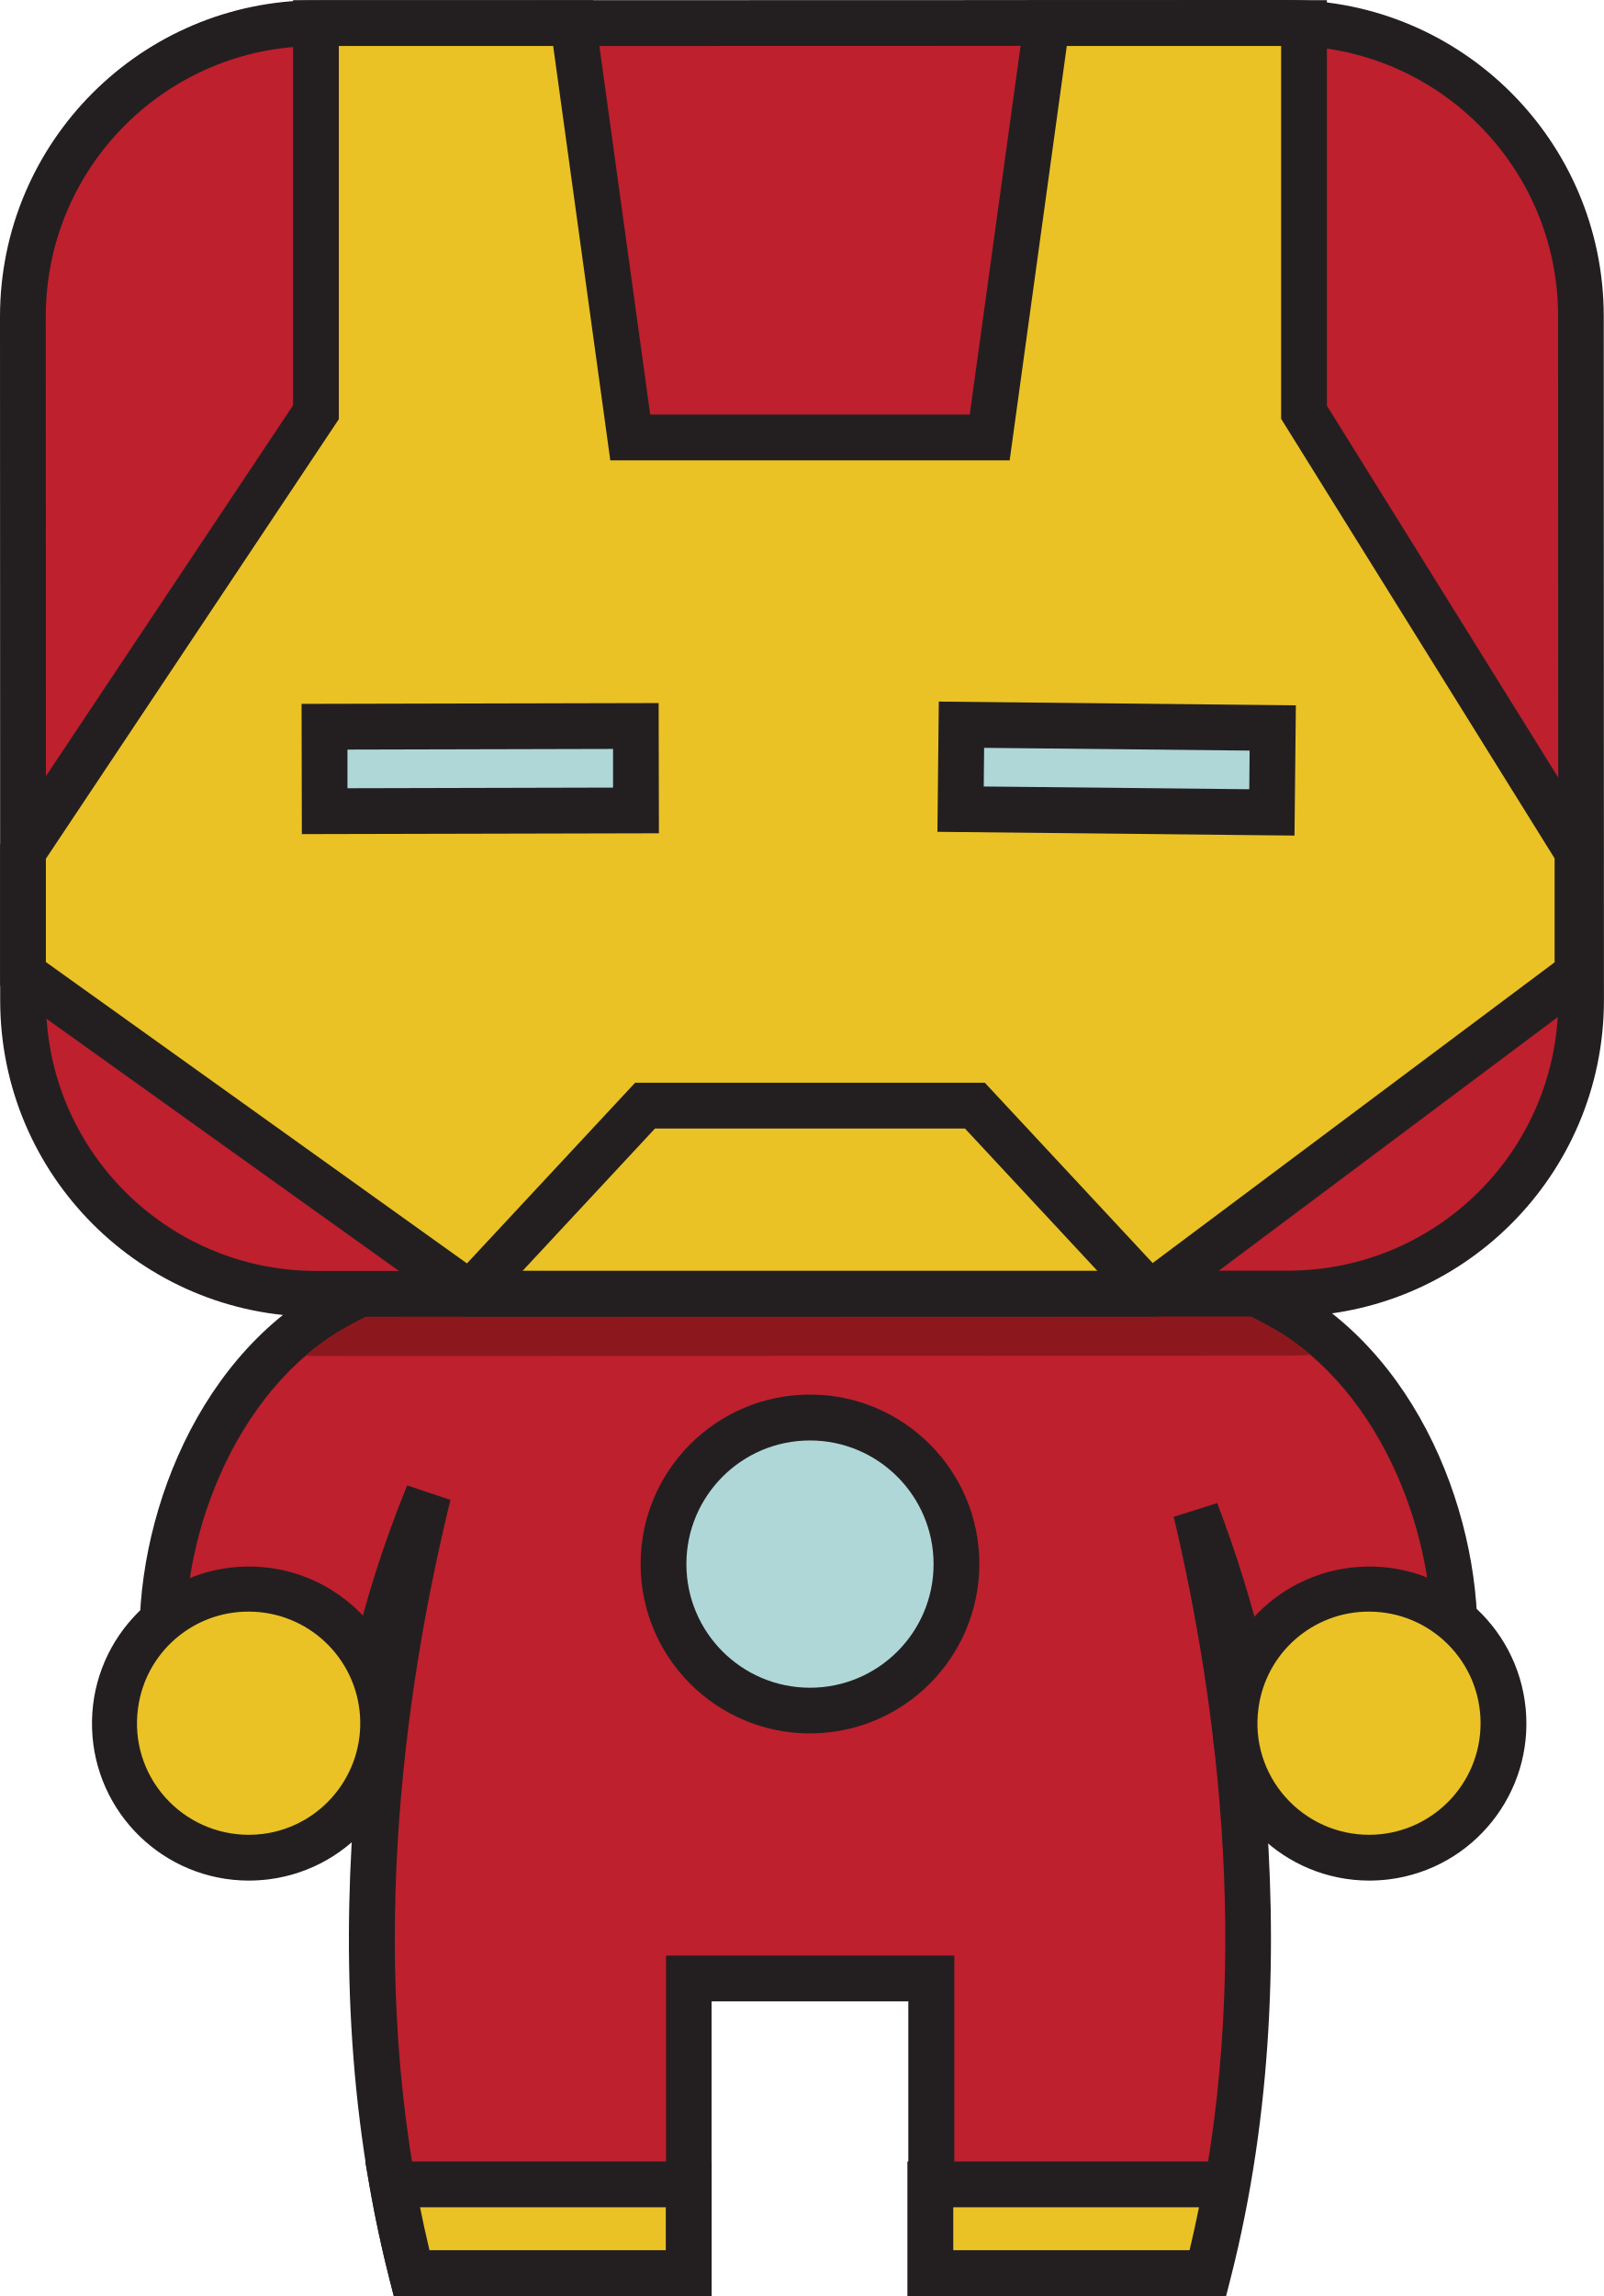
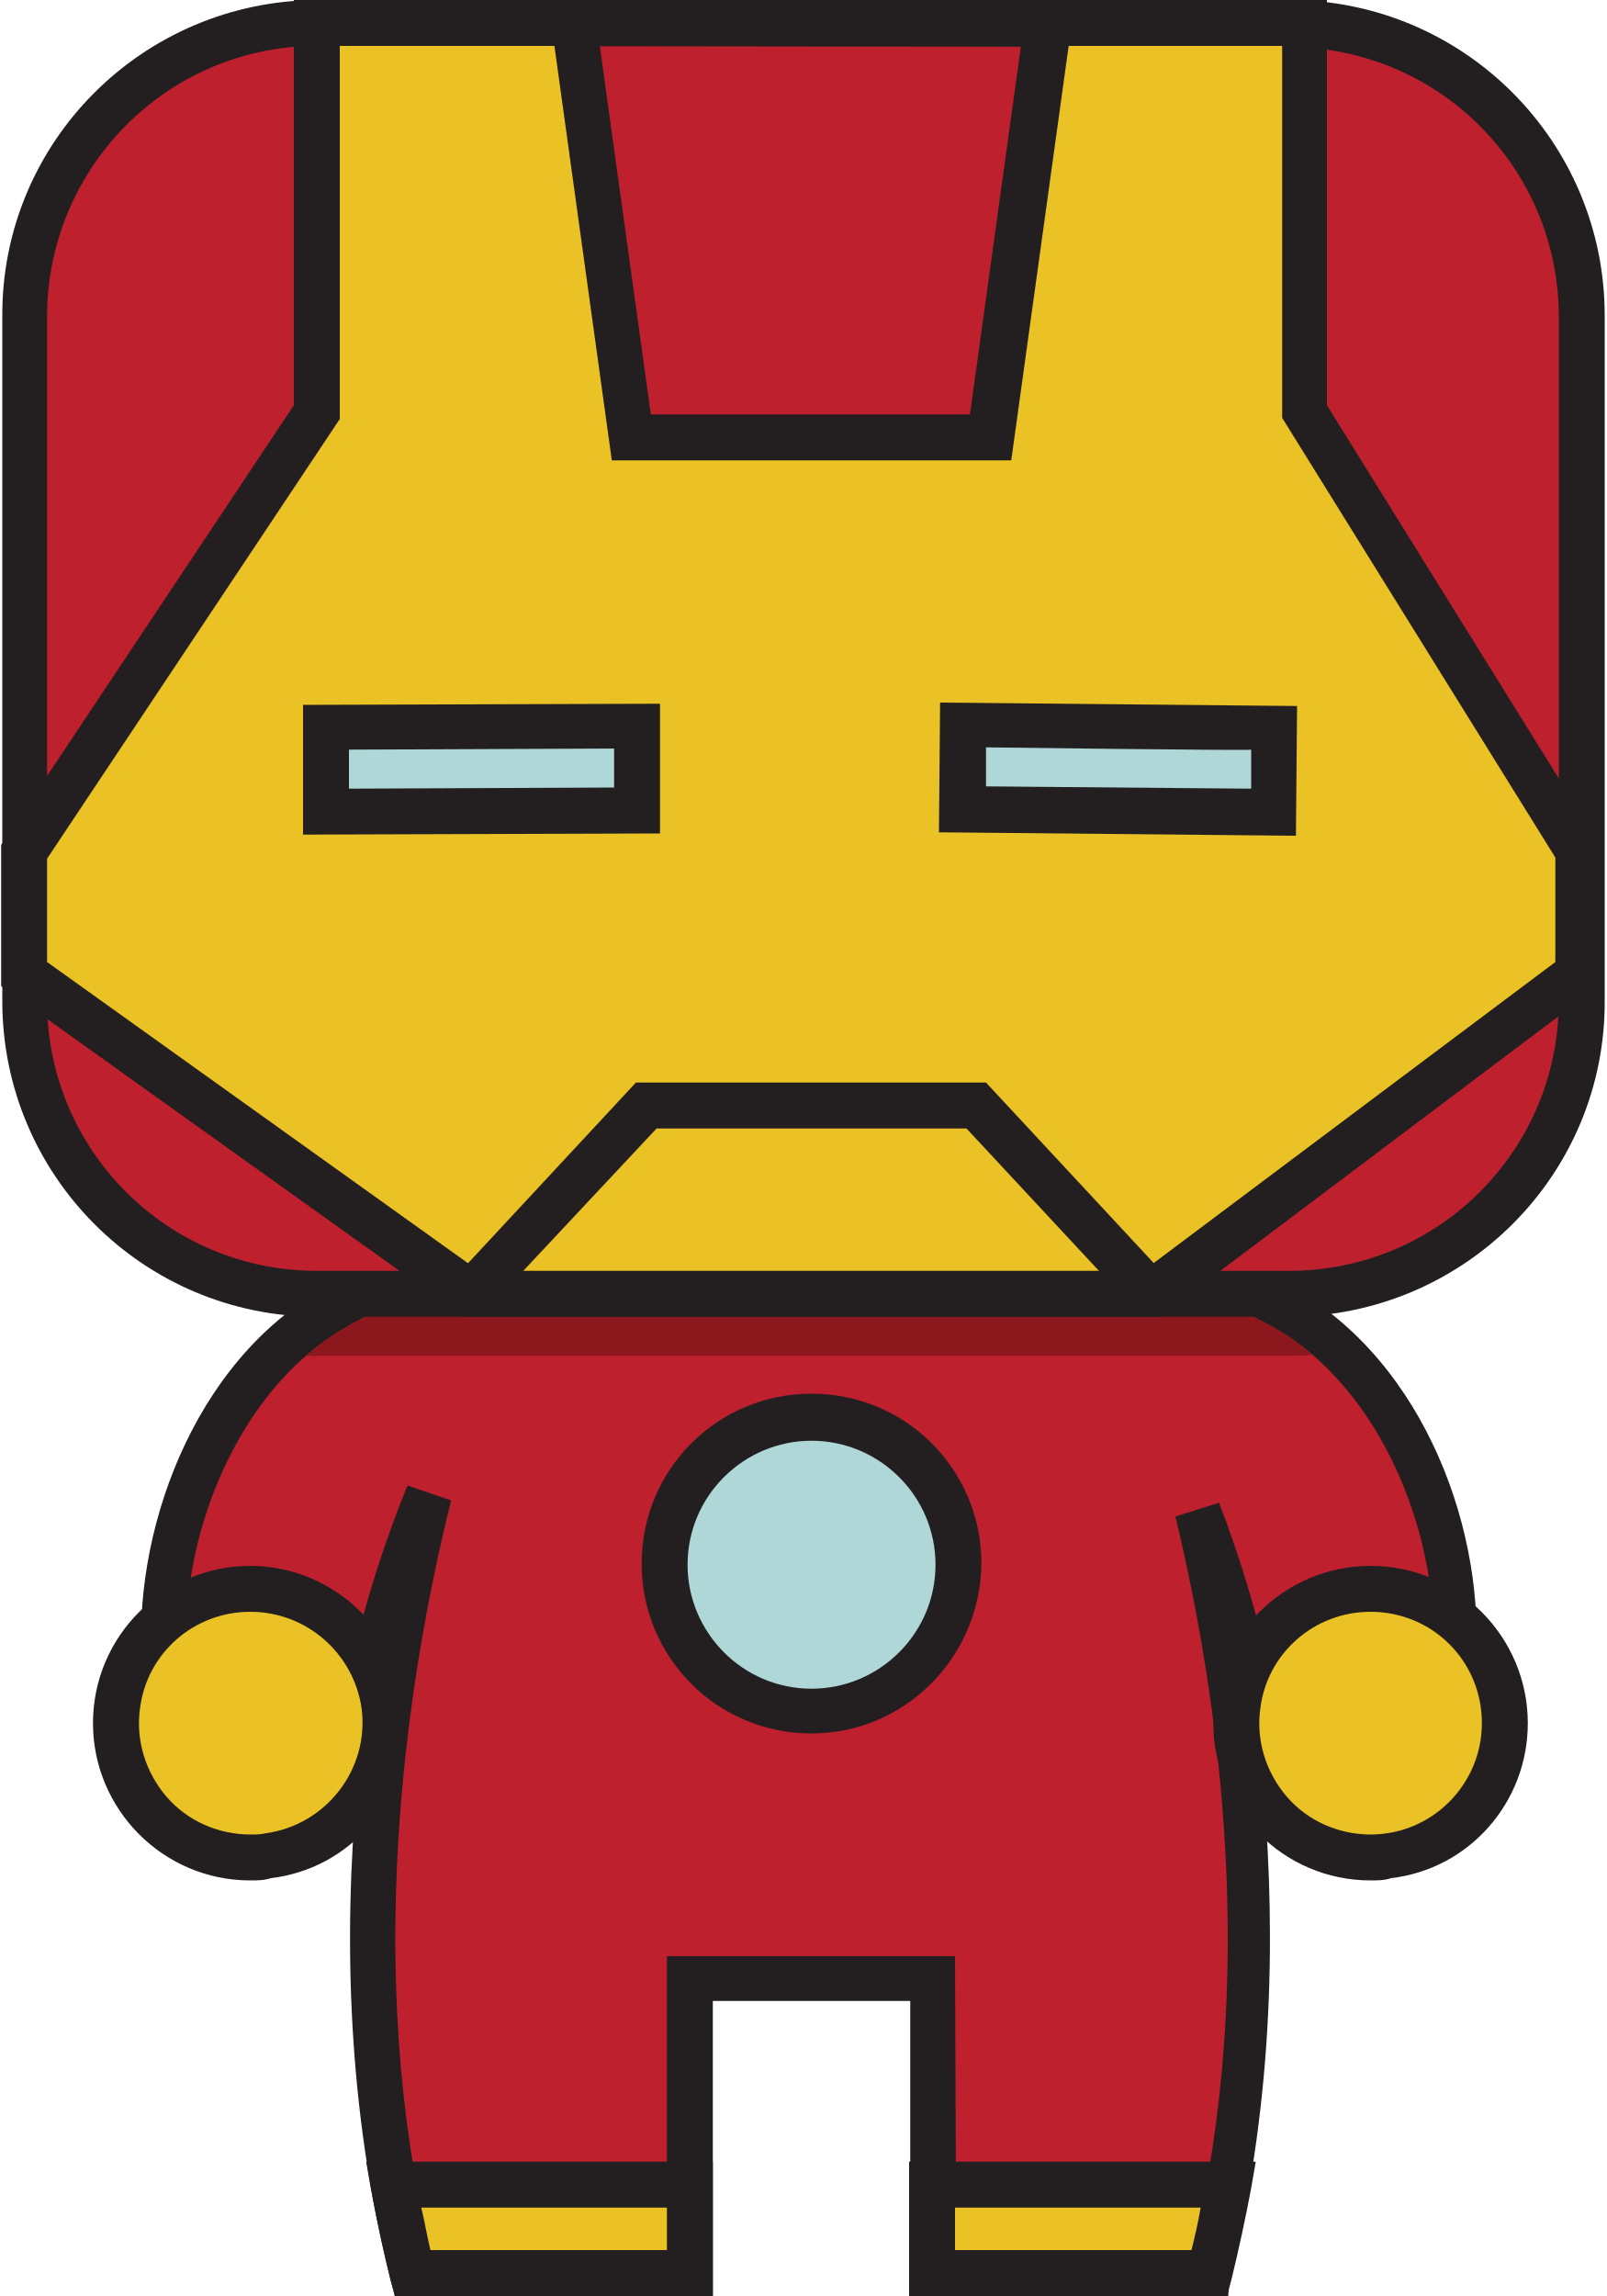
- <svg xmlns="http://www.w3.org/2000/svg" id="Ebene_1-2" width="175.19" height="250.71" viewBox="0 0 175.19 250.71">
-   <g id="Gruppe_155" data-name="Gruppe 155">
-     <g id="Gruppe_145" data-name="Gruppe 145">
-       <path id="Pfad_254" data-name="Pfad 254" d="M141.06,143.35a49.182,49.182,0,0,0-18.98-6.55c-2.31-6.16-3.96-9.68-3.96-9.68H58.83s-1.64,3.51-3.94,9.64a49.249,49.249,0,0,0-19.32,6.6c-20.2,12.45-23.32,48.6-8.92,53.18,14.3,4.55,11.15-12.34,20.12-33.35-5.66,23.1-9.62,54.4-1.8,85.03H75.24V216.05h26.49v32.17H132c7.61-29.81,4.06-60.25-1.35-83.16,8.03,20.13,5.47,35.9,19.34,31.48,14.39-4.58,11.27-40.73-8.92-53.18Z" fill="#be202e" />
-       <path id="Pfad_255" data-name="Pfad 255" d="M133.93,250.71H99.21V218.54H77.72v32.17H43.01l-.48-1.88c-4.7-18.41-5.15-37.05-3.67-53.69a8.83,8.83,0,0,1-8.06,4.64,16.294,16.294,0,0,1-4.92-.86c-5.58-1.78-9.37-7.51-10.37-15.72-1.68-13.71,4.31-33.08,18.74-41.98a51.214,51.214,0,0,1,18.82-6.73c2.03-5.3,3.44-8.31,3.5-8.44l.67-1.44H119.7l.67,1.44c.06.14,1.48,3.16,3.52,8.5a50.867,50.867,0,0,1,18.47,6.67c14.43,8.89,20.43,28.26,18.74,41.98-1.01,8.21-4.79,13.94-10.37,15.72a16.294,16.294,0,0,1-4.92.86h0a8.7,8.7,0,0,1-7.69-4.07c1.41,16.42.94,34.88-3.72,53.12l-.48,1.88Zm-29.72-5h25.82c7.09-29.67,2.96-59.83-1.83-80.08l4.75-1.5a135.255,135.255,0,0,1,5.26,17.05c2.52,9.87,3.83,13.6,7.61,13.6h0a11.44,11.44,0,0,0,3.4-.63c3.64-1.16,6.17-5.37,6.93-11.56,1.51-12.34-4.21-29.59-16.4-37.11a46.928,46.928,0,0,0-18.03-6.21l-1.47-.21-.52-1.39c-1.4-3.74-2.56-6.51-3.24-8.06H60.45c-.67,1.55-1.83,4.3-3.22,8.02l-.52,1.4-1.48.2a46.967,46.967,0,0,0-18.35,6.25c-12.2,7.52-17.92,24.77-16.4,37.11.76,6.19,3.28,10.4,6.93,11.56,6.55,2.08,7.86-.63,11.01-12.97a125.472,125.472,0,0,1,6.05-18.98l4.73,1.58c-5.08,20.74-9.52,51.6-2.27,81.93H72.75V213.54h31.49v32.17Z" fill="#231f20" />
+ <svg xmlns="http://www.w3.org/2000/svg" version="1.1" id="Ebene_1-2" x="0px" y="0px" viewBox="0 0 140 200" style="enable-background:new 0 0 140 200;" xml:space="preserve">
+   <style type="text/css">
+ 	.st0{fill:#BE202E;}
+ 	.st1{fill:#231F20;}
+ 	.st2{fill:#AFD7D7;}
+ 	.st3{fill:#EAC226;}
+ 	.st4{fill:#8C181D;}
+ </style>
+   <g id="Gruppe_155">
+     <g id="Gruppe_145">
+       <path id="Pfad_254" class="st0" d="M112.7,114.4c-4.6-2.8-9.8-4.5-15.1-5.2c-1.8-4.9-3.2-7.7-3.2-7.7H47.1c0,0-1.3,2.8-3.1,7.7    c-5.4,0.7-10.7,2.5-15.4,5.3c-16.1,9.9-18.6,38.8-7.1,42.4c11.4,3.6,8.9-9.8,16.1-26.6c-4.5,18.4-7.7,43.4-1.4,67.8h24.1v-25.7    h21.1V198h24.1c6.1-23.8,3.2-48.1-1.1-66.3c6.4,16.1,4.4,28.6,15.4,25.1C131.3,153.1,128.8,124.3,112.7,114.4L112.7,114.4z" />
+       <path id="Pfad_255" class="st1" d="M107,200H79.3v-25.7H62.1V200H34.4l-0.4-1.5c-3.7-14.7-4.1-29.6-2.9-42.8    c-1.3,2.4-3.8,3.8-6.4,3.7c-1.3,0-2.7-0.3-3.9-0.7c-4.5-1.4-7.5-6-8.3-12.5c-1.3-10.9,3.4-26.4,14.9-33.5c4.6-2.8,9.7-4.6,15-5.4    c1.6-4.2,2.7-6.6,2.8-6.7l0.5-1.1h49.8l0.5,1.1c0,0.1,1.2,2.5,2.8,6.8c5.2,0.8,10.2,2.6,14.7,5.3c11.5,7.1,16.3,22.5,14.9,33.5    c-0.8,6.5-3.8,11.1-8.3,12.5c-1.3,0.4-2.6,0.7-3.9,0.7l0,0c-2.5,0.1-4.8-1.1-6.1-3.2c1.1,13.1,0.7,27.8-3,42.4L107,200L107,200z     M83.3,196h20.6c5.7-23.7,2.4-47.7-1.5-63.9l3.8-1.2c1.7,4.4,3.1,9,4.2,13.6c2,7.9,3.1,10.8,6.1,10.8l0,0c0.9,0,1.8-0.2,2.7-0.5    c2.9-0.9,4.9-4.3,5.5-9.2c1.2-9.8-3.4-23.6-13.1-29.6c-4.4-2.6-9.3-4.3-14.4-5l-1.2-0.2l-0.4-1.1c-1.1-3-2-5.2-2.6-6.4H48.3    c-0.5,1.2-1.5,3.4-2.6,6.4l-0.4,1.1l-1.2,0.2c-5.2,0.6-10.2,2.3-14.6,5c-9.7,6-14.3,19.8-13.1,29.6c0.6,4.9,2.6,8.3,5.5,9.2    c5.2,1.7,6.3-0.5,8.8-10.3c1.2-5.2,2.8-10.2,4.8-15.1l3.8,1.3c-4.1,16.5-7.6,41.2-1.8,65.4h20.6v-25.7h25.1L83.3,196L83.3,196z" />
    </g>
-     <g id="Gruppe_146" data-name="Gruppe 146">
-       <circle id="Ellipse_54" data-name="Ellipse 54" cx="16" cy="16" r="16" transform="translate(72.47 154.78)" fill="#afd7d7" />
-       <path id="Pfad_256" data-name="Pfad 256" d="M88.47,189.28a18.5,18.5,0,1,1,18.5-18.5A18.522,18.522,0,0,1,88.47,189.28Zm0-31.99a13.5,13.5,0,1,0,13.5,13.5A13.514,13.514,0,0,0,88.47,157.29Z" fill="#231f20" />
+     <g id="Gruppe_146">
+       <circle id="Ellipse_54" class="st2" cx="70.7" cy="136.2" r="12.8" />
+       <path id="Pfad_256" class="st1" d="M70.7,151c-8.2,0-14.8-6.6-14.8-14.8s6.6-14.8,14.8-14.8s14.8,6.6,14.8,14.8l0,0    C85.4,144.4,78.8,151,70.7,151z M70.7,125.5c-5.9,0-10.8,4.8-10.8,10.8c0,5.9,4.8,10.8,10.8,10.8c5.9,0,10.8-4.8,10.8-10.8    C81.5,130.3,76.6,125.5,70.7,125.5z" />
    </g>
-     <g id="Gruppe_147" data-name="Gruppe 147">
-       <path id="Pfad_257" data-name="Pfad 257" d="M12.6,186.26A14.689,14.689,0,1,0,25.26,173.6,14.691,14.691,0,0,0,12.6,186.26Z" fill="#eac226" />
-       <path id="Pfad_258" data-name="Pfad 258" d="M27.16,205.35h0a17.147,17.147,0,1,1,2.22-.14,18.509,18.509,0,0,1-2.22.14Zm0-29.37a12.146,12.146,0,0,0-12.09,10.59,12.086,12.086,0,0,0,2.94,9.65,12.208,12.208,0,0,0,9.14,4.13h0a12.384,12.384,0,0,0,1.6-.1,12.187,12.187,0,0,0-1.59-24.27Z" fill="#231f20" />
+     <g id="Gruppe_147">
+       <path id="Pfad_257" class="st3" d="M10.2,148.6c-0.8,6.4,3.7,12.3,10.1,13.1c6.4,0.8,12.3-3.7,13.1-10.1    c0.8-6.4-3.7-12.3-10.1-13.1c-1-0.1-2-0.1-3,0C15,139.2,10.9,143.3,10.2,148.6z" />
+       <path id="Pfad_258" class="st1" d="M21.8,163.8L21.8,163.8c-7.6,0-13.7-6.2-13.7-13.7c0-7.6,6.2-13.7,13.7-13.7    s13.7,6.2,13.7,13.7c0,6.9-5.1,12.7-11.9,13.5C23,163.8,22.4,163.8,21.8,163.8z M21.8,140.4c-4.9,0-9,3.6-9.6,8.4    c-0.4,2.8,0.5,5.6,2.3,7.7c1.8,2.1,4.5,3.3,7.3,3.3l0,0c0.4,0,0.9,0,1.3-0.1c5.3-0.7,9.1-5.6,8.4-10.9    C30.8,144,26.7,140.4,21.8,140.4L21.8,140.4z" />
    </g>
-     <g id="Gruppe_148" data-name="Gruppe 148">
-       <ellipse id="Ellipse_55" data-name="Ellipse 55" cx="14.64" cy="14.72" rx="14.64" ry="14.72" transform="matrix(0.707, -0.707, 0.707, 0.707, 128.783, 188.093)" fill="#eac226" />
-       <path id="Pfad_259" data-name="Pfad 259" d="M149.54,205.35h0a17.147,17.147,0,1,1,2.22-.14,18.509,18.509,0,0,1-2.22.14Zm0-29.37a12.146,12.146,0,0,0-12.09,10.59,12.086,12.086,0,0,0,2.94,9.65,12.208,12.208,0,0,0,9.14,4.13h0a12.185,12.185,0,0,0,0-24.37Z" fill="#231f20" />
+     <g id="Gruppe_148">
+       <ellipse id="Ellipse_55" transform="matrix(0.7071 -0.7071 0.7071 0.7071 -71.1559 128.4013)" class="st3" cx="119.4" cy="150.1" rx="11.7" ry="11.7" />
+       <path id="Pfad_259" class="st1" d="M119.4,163.8L119.4,163.8c-7.6,0-13.7-6.2-13.7-13.7c0-7.6,6.2-13.7,13.7-13.7    c7.6,0,13.7,6.2,13.7,13.7c0,6.9-5.1,12.7-11.9,13.5C120.6,163.8,120,163.8,119.4,163.8z M119.4,140.4c-4.9,0-9,3.6-9.6,8.4    c-0.4,2.8,0.5,5.6,2.3,7.7c1.8,2.1,4.5,3.3,7.3,3.3l0,0c5.4,0,9.7-4.4,9.7-9.7C129.1,144.7,124.8,140.4,119.4,140.4L119.4,140.4z" />
    </g>
-     <g id="Gruppe_149" data-name="Gruppe 149">
-       <path id="Pfad_260" data-name="Pfad 260" d="M44.95,248.21H75.22v-9.69H42.87c.57,3.23,1.26,6.47,2.08,9.69Z" fill="#eac226" />
-       <path id="Pfad_261" data-name="Pfad 261" d="M77.72,250.71H43.01l-.48-1.88c-.8-3.15-1.52-6.47-2.12-9.87l-.52-2.94H77.73v14.69Zm-30.82-5H72.72v-4.69H45.88c.32,1.59.66,3.16,1.03,4.69Z" fill="#231f20" />
+     <g id="Gruppe_149">
+       <path id="Pfad_260" class="st3" d="M36,198h24.1v-7.7H34.3C34.8,192.9,35.3,195.4,36,198z" />
+       <path id="Pfad_261" class="st1" d="M62.1,200H34.4l-0.4-1.5c-0.6-2.5-1.2-5.2-1.7-7.9l-0.4-2.3h30.2L62.1,200L62.1,200z M37.5,196    h20.6v-3.7H36.7C37,193.5,37.2,194.8,37.5,196L37.5,196z" />
    </g>
-     <g id="Gruppe_150" data-name="Gruppe 150">
-       <path id="Pfad_262" data-name="Pfad 262" d="M131.89,248.21H101.62v-9.69h32.36c-.57,3.23-1.26,6.47-2.08,9.69Z" fill="#eac226" />
-       <path id="Pfad_263" data-name="Pfad 263" d="M133.83,250.71H99.11V236.02h37.84l-.52,2.94c-.6,3.39-1.32,6.71-2.12,9.87Zm-29.72-5h25.82c.37-1.53.71-3.1,1.03-4.69H104.12v4.69Z" fill="#231f20" />
+     <g id="Gruppe_150">
+       <path id="Pfad_262" class="st3" d="M105.3,198H81.2v-7.7H107C106.5,192.9,106,195.4,105.3,198L105.3,198z" />
+       <path id="Pfad_263" class="st1" d="M106.9,200H79.2v-11.7h30.2l-0.4,2.3c-0.5,2.7-1.1,5.4-1.7,7.9L106.9,200z M83.2,196h20.6    c0.3-1.2,0.6-2.5,0.8-3.7H83.2L83.2,196L83.2,196z" />
    </g>
-     <path id="Pfad_264" data-name="Pfad 264" d="M143.13,147.94a28.117,28.117,0,0,0-3.38-2.47,46.928,46.928,0,0,0-18.03-6.21l-1.47-.21-.52-1.39c-1.4-3.74-2.56-6.51-3.24-8.06H60.45c-.67,1.55-1.83,4.3-3.22,8.02l-.52,1.4-1.48.2a46.967,46.967,0,0,0-18.35,6.25,27.357,27.357,0,0,0-3.5,2.57c.39.01.77.03,1.16.03l106.18-.03c.81,0,1.62-.04,2.42-.1Z" fill="#8c181d" />
-     <g id="Gruppe_151" data-name="Gruppe 151">
-       <path id="Pfad_265" data-name="Pfad 265" d="M140.66,2.5,34.48,2.53A32,32,0,0,0,2.49,34.54l.02,74.75a32,32,0,0,0,32.01,31.99l106.18-.03a32,32,0,0,0,31.99-32.01l-.02-74.75A32,32,0,0,0,140.66,2.5Z" fill="#be202e" />
-       <path id="Pfad_266" data-name="Pfad 266" d="M140.71,143.75l-106.18.03A34.537,34.537,0,0,1,.02,109.29L0,34.54A34.55,34.55,0,0,1,34.49.03L140.66,0a34.55,34.55,0,0,1,34.51,34.49l.02,74.75a34.55,34.55,0,0,1-34.49,34.51ZM34.49,5.03A29.529,29.529,0,0,0,5,34.54l.02,74.75a29.529,29.529,0,0,0,29.51,29.49l106.18-.03a29.529,29.529,0,0,0,29.49-29.51l-.02-74.75A29.522,29.522,0,0,0,140.67,5L34.49,5.03Z" fill="#231f20" />
+     <path id="Pfad_264" class="st4" d="M114.3,118c-0.8-0.7-1.7-1.4-2.7-2c-4.4-2.6-9.3-4.3-14.4-5l-1.2-0.2l-0.4-1.1   c-1.1-3-2-5.2-2.6-6.4H48.3c-0.5,1.2-1.5,3.4-2.6,6.4l-0.4,1.1l-1.2,0.2c-5.2,0.6-10.2,2.3-14.6,5c-1,0.6-1.9,1.3-2.8,2.1   c0.3,0,0.6,0,0.9,0l84.7,0C113,118.1,113.7,118.1,114.3,118L114.3,118z" />
+     <g id="Gruppe_151">
+       <path id="Pfad_265" class="st0" d="M112.3,2L27.6,2C13.5,2,2.1,13.5,2.1,27.6v0l0,59.6c0,14.1,11.4,25.5,25.5,25.5l84.7,0    c14.1,0,25.5-11.4,25.5-25.5l0,0l0-59.6C137.9,13.4,126.4,2,112.3,2L112.3,2z" />
+       <path id="Pfad_266" class="st1" d="M112.4,114.7l-84.7,0c-15.2,0-27.5-12.3-27.5-27.5l0-59.6C0.1,12.4,12.4,0.1,27.6,0l84.7,0    c15.2,0,27.5,12.3,27.5,27.5l0,59.6C139.9,102.3,127.6,114.6,112.4,114.7L112.4,114.7z M27.6,4C14.6,4,4.1,14.6,4.1,27.6l0,59.6    c0,13,10.5,23.5,23.5,23.5l84.7,0c13,0,23.5-10.5,23.5-23.5l0-59.6c0-13-10.5-23.5-23.5-23.5L27.6,4z" />
    </g>
-     <g id="Gruppe_152" data-name="Gruppe 152">
-       <path id="Pfad_267" data-name="Pfad 267" d="M142.43,45.01V2.52H114.34L108.1,47.77H68.84L62.6,2.52H34.51V45.01l-32,48v13.32l48.83,34.94H125.6l46.7-34.94V93.01Z" fill="#eac226" />
-       <path id="Pfad_268" data-name="Pfad 268" d="M126.43,143.76H50.54L.01,107.62V92.26l32-48V.02H64.78l6.24,45.25h34.9L112.16.02h32.77V44.3l29.87,48v15.28l-48.37,36.18Zm-74.29-5h72.63l45.03-33.68V93.73l-29.87-48V5.02H116.52l-6.24,45.25H66.66L60.42,5.02H37.01V45.77l-32,48v11.28l47.13,33.72Z" fill="#231f20" />
+     <g id="Gruppe_152">
+       <path id="Pfad_267" class="st3" d="M113.7,35.9V2H91.3l-5,36.1H55L50.1,2H27.7v33.9L2.1,74.2v10.6l39,27.9h59.2l37.3-27.9V74.2    L113.7,35.9z" />
+       <path id="Pfad_268" class="st1" d="M101,114.7H40.4L0.1,85.9V73.6l25.5-38.3V0h26.1l5,36.1h27.8l5-36.1h26.1v35.3l23.8,38.3v12.2    L101,114.7L101,114.7z M41.7,110.7h57.9l35.9-26.9v-9.1l-23.8-38.3V4H93.1l-5,36.1H53.3L48.3,4H29.6v32.5L4.1,74.8v9L41.7,110.7    L41.7,110.7z" />
    </g>
-     <path id="Pfad_269" data-name="Pfad 269" d="M123.77,142.97,105.4,123.23H71.54L53.17,142.97l-3.66-3.41,19.86-21.33h38.2l19.86,21.33Z" fill="#231f20" />
-     <g id="Gruppe_153" data-name="Gruppe 153">
-       <rect id="Rechteck_175" data-name="Rechteck 175" width="34" height="9.22" transform="translate(35.43 79.36) rotate(-0.13)" fill="#afd7d7" />
-       <path id="Pfad_270" data-name="Pfad 270" d="M71.97,90.99l-39,.09-.03-14.22,39-.09ZM37.96,86.07l29-.07V81.78l-29.01.07v4.22Z" fill="#231f20" />
+     <path id="Pfad_269" class="st1" d="M98.9,114.1L84.2,98.3h-27l-14.7,15.7l-2.9-2.7l15.8-17h30.5l15.8,17L98.9,114.1z" />
+     <g id="Gruppe_153">
+       <rect id="Rechteck_175" x="28.4" y="63.3" transform="matrix(1 -2.268920e-03 2.268920e-03 1 -0.1518 9.536719e-02)" class="st2" width="27.1" height="7.4" />
+       <path id="Pfad_270" class="st1" d="M57.5,72.6l-31.1,0.1l0-11.3l31.1-0.1L57.5,72.6z M30.4,68.7l23.1-0.1v-3.4l-23.1,0.1    L30.4,68.7L30.4,68.7z" />
    </g>
-     <g id="Gruppe_154" data-name="Gruppe 154">
-       <rect id="Rechteck_176" data-name="Rechteck 176" width="34" height="9.22" transform="matrix(-1, -0.01, 0.01, -1, 138.916, 88.715)" fill="#afd7d7" />
-       <path id="Pfad_271" data-name="Pfad 271" d="M102.39,90.83l.15-14.22,39,.41-.15,14.22-39-.41Zm5.1-9.17-.04,4.22,29,.3.04-4.22-29-.3Z" fill="#231f20" />
+     <g id="Gruppe_154">
+       <rect id="Rechteck_176" x="93.7" y="53.4" transform="matrix(9.999500e-03 -0.9999 0.9999 9.999500e-03 29.4872 163.6992)" class="st2" width="7.4" height="27.1" />
+       <path id="Pfad_271" class="st1" d="M81.8,72.5l0.1-11.3l31.1,0.3l-0.1,11.3L81.8,72.5L81.8,72.5z M85.9,65.1l0,3.4l23.1,0.2l0-3.4    C109,65.4,85.9,65.1,85.9,65.1z" />
    </g>
  </g>
</svg>
